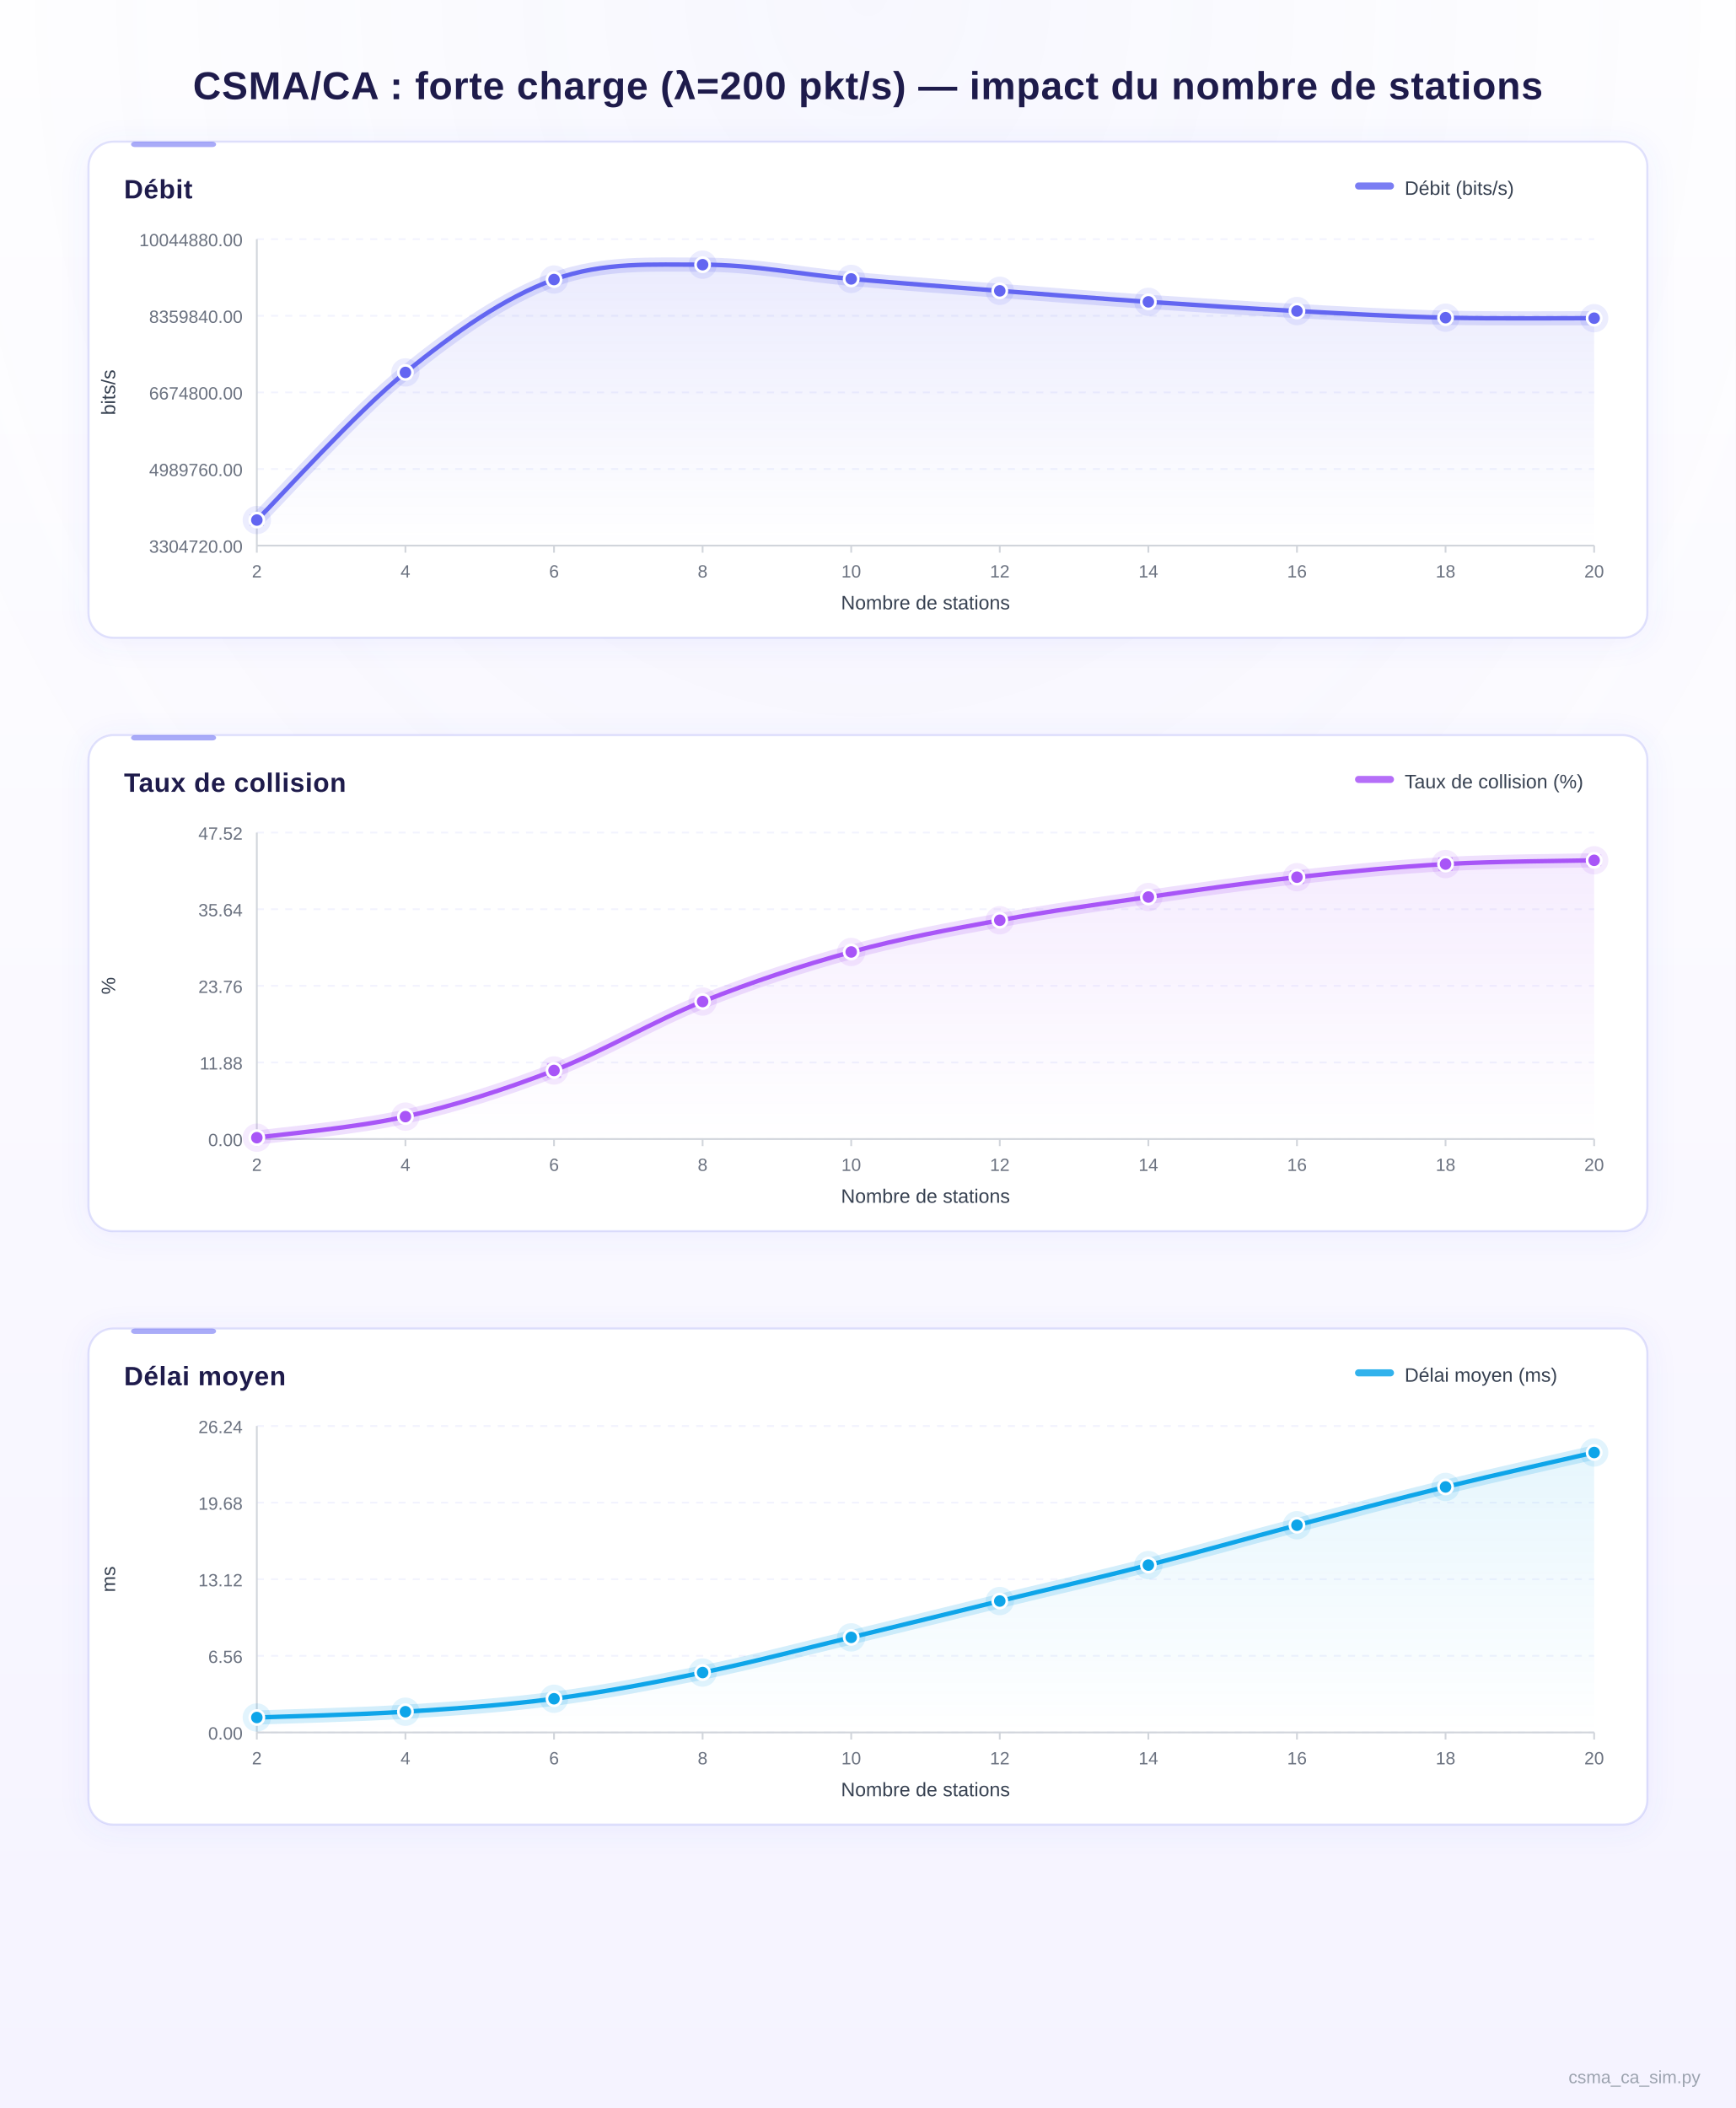
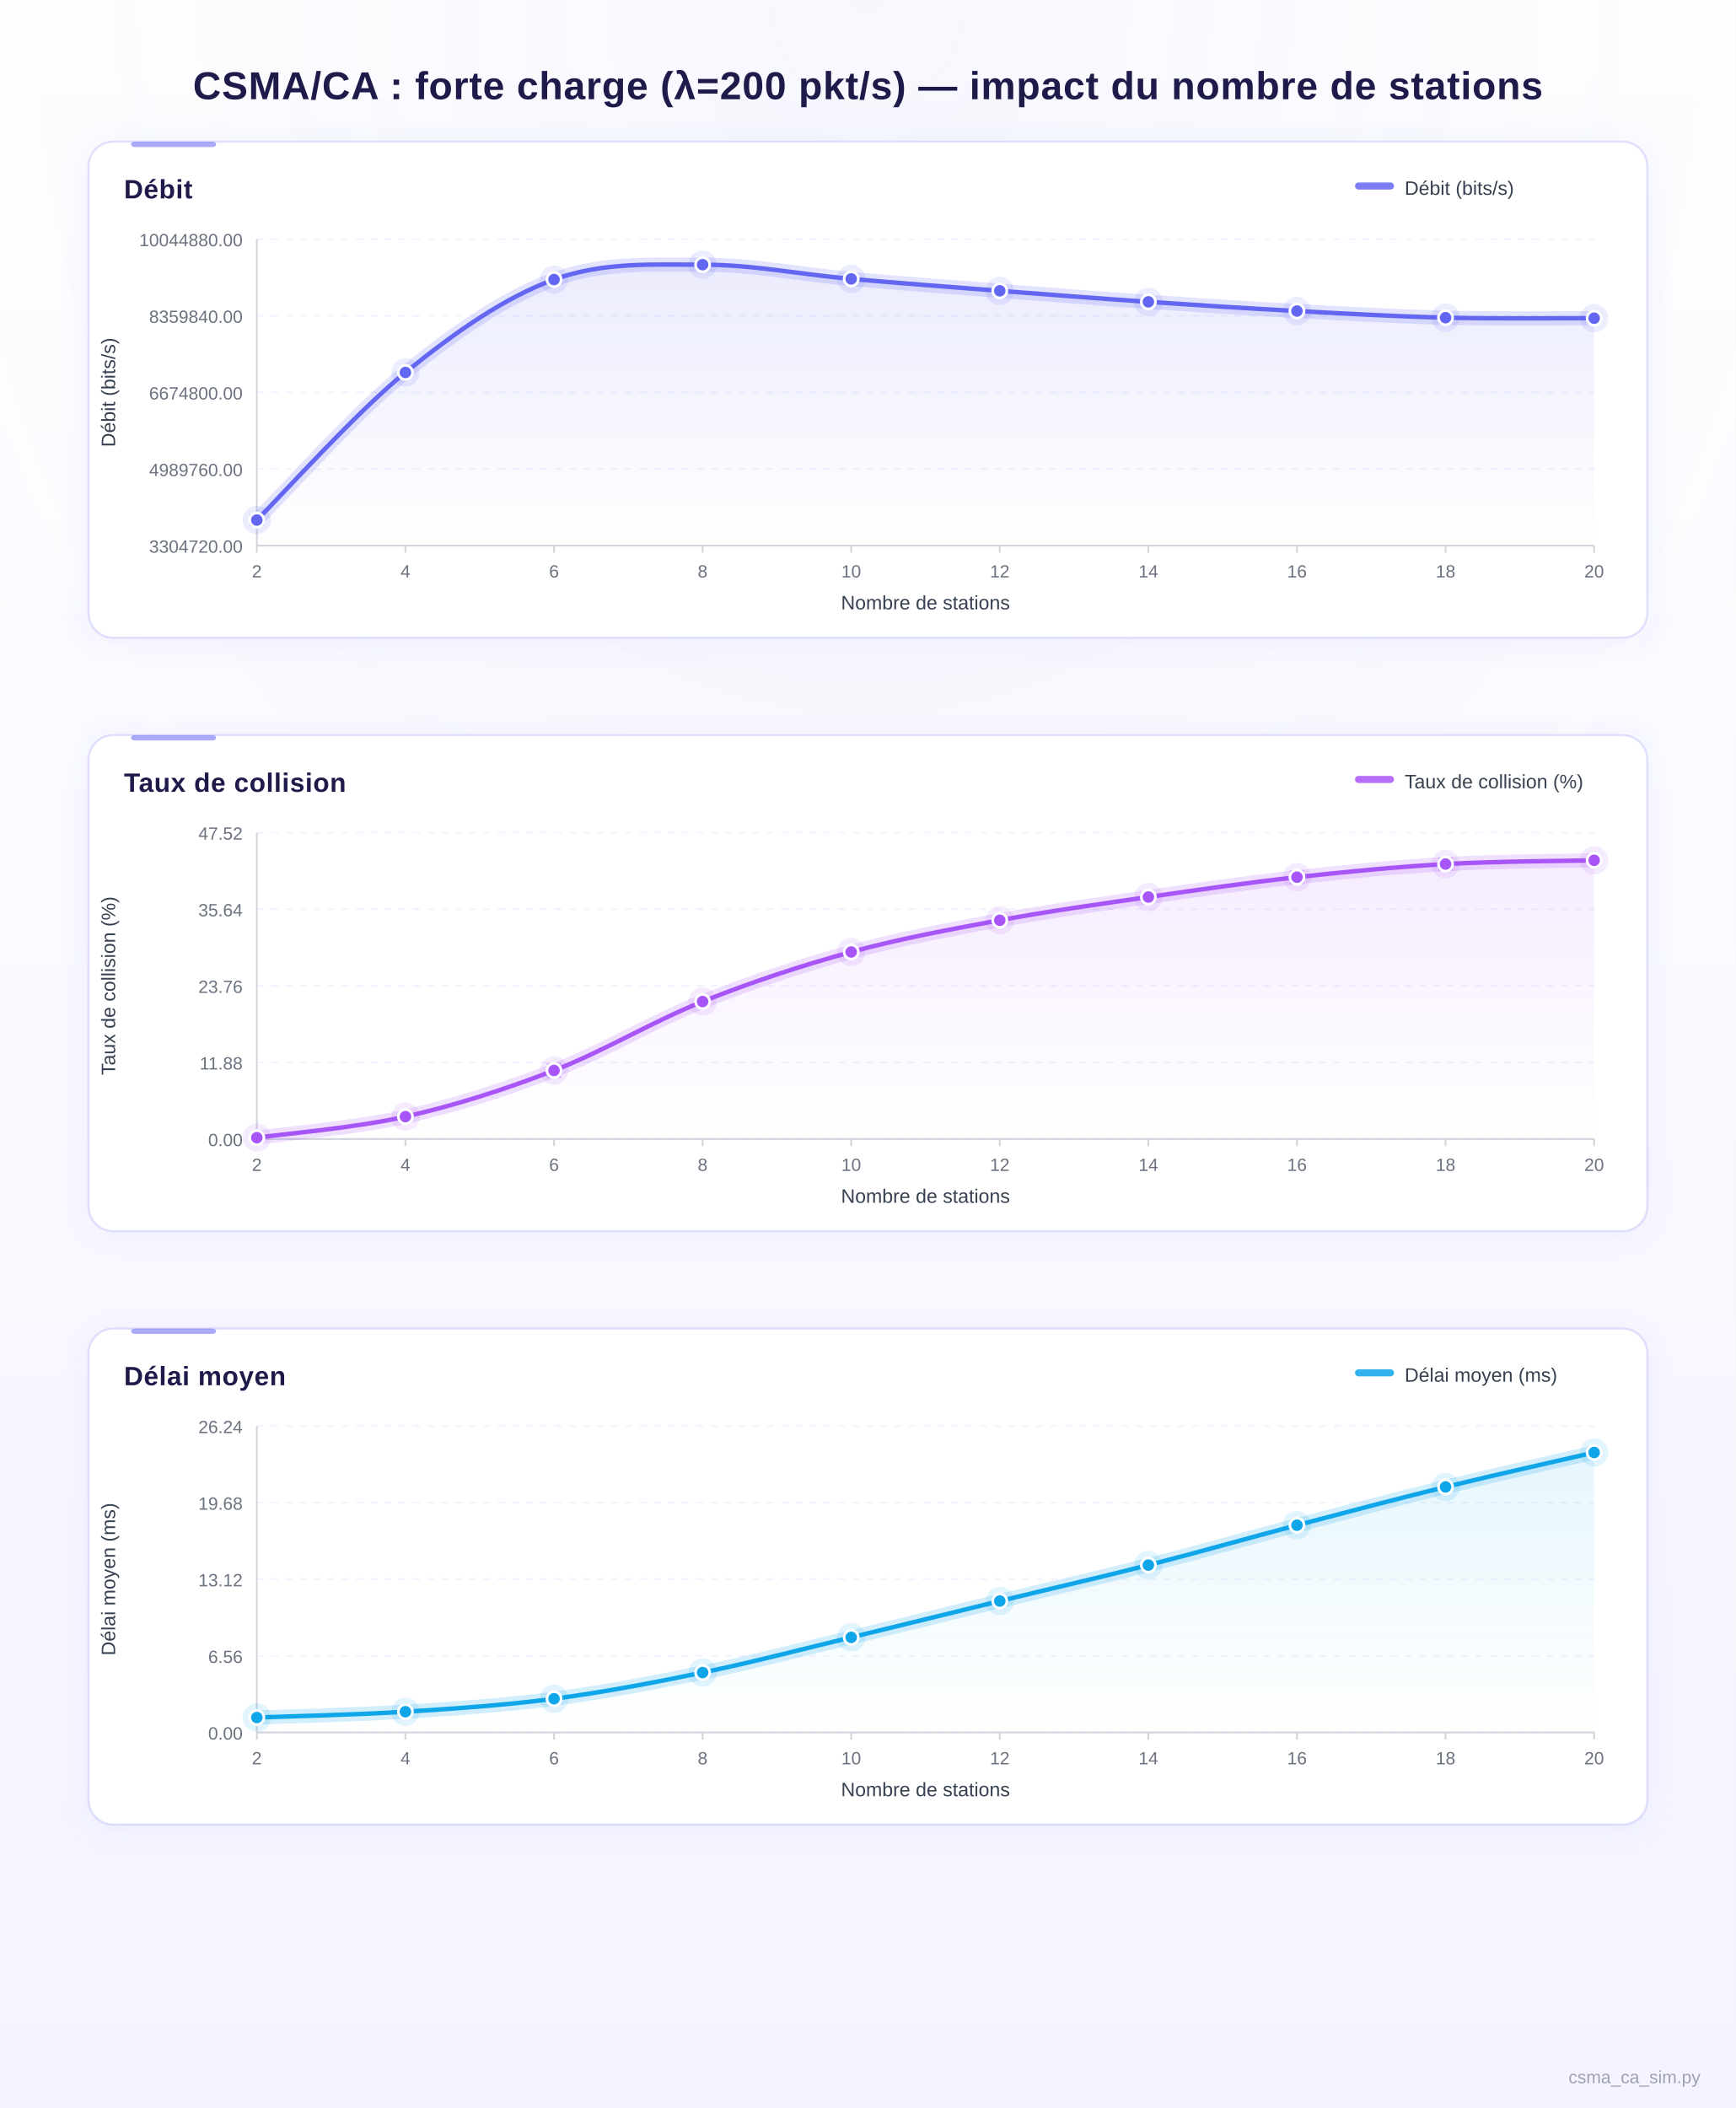
<svg xmlns="http://www.w3.org/2000/svg" width="980" height="1190" viewBox="0 0 980 1190">
  <defs>
    <linearGradient id="svgBg" x1="0" y1="0" x2="0" y2="1" gradientUnits="objectBoundingBox">
      <stop offset="0%" stop-color="#ffffff" />
      <stop offset="100%" stop-color="#f5f3ff" />
    </linearGradient>
    <radialGradient id="topGlow" cx="50%" cy="0%" r="60%">
      <stop offset="0%" stop-color="#6366f1" stop-opacity="0.05" />
      <stop offset="100%" stop-color="#6366f1" stop-opacity="0" />
    </radialGradient>
    <linearGradient id="areaGrad_p0_s0" x1="0" y1="135.00" x2="0" y2="308.00" gradientUnits="userSpaceOnUse">
      <stop offset="0%" stop-color="#6366f1" stop-opacity="0.14" />
      <stop offset="100%" stop-color="#6366f1" stop-opacity="0.0" />
    </linearGradient>
    <linearGradient id="areaGrad_p1_s0" x1="0" y1="470.00" x2="0" y2="643.00" gradientUnits="userSpaceOnUse">
      <stop offset="0%" stop-color="#a855f7" stop-opacity="0.12" />
      <stop offset="100%" stop-color="#a855f7" stop-opacity="0.0" />
    </linearGradient>
    <linearGradient id="areaGrad_p2_s0" x1="0" y1="805.00" x2="0" y2="978.00" gradientUnits="userSpaceOnUse">
      <stop offset="0%" stop-color="#0ea5e9" stop-opacity="0.11" />
      <stop offset="100%" stop-color="#0ea5e9" stop-opacity="0.0" />
    </linearGradient>
  </defs>
  <rect width="100%" height="100%" fill="url(#svgBg)" />
  <rect width="100%" height="100%" fill="url(#topGlow)" />
  <text x="490.0" y="56" text-anchor="middle" font-family="system-ui,'Segoe UI',Arial,sans-serif" font-size="22" font-weight="700" fill="#1e1b4b" letter-spacing="0.4">CSMA/CA : forte charge (λ=200 pkt/s) — impact du nombre de stations</text>
  <rect x="50" y="80" width="880" height="280" rx="14" fill="#ffffff" stroke="rgba(99,102,241,0.18)" stroke-width="1.2" filter="drop-shadow(0 2px 8px rgba(99,102,241,0.08))" />
  <rect x="74" y="80" width="48" height="3" rx="2" fill="rgba(99,102,241,0.55)" />
  <text x="70" y="112" font-family="system-ui,'Segoe UI',Arial,sans-serif" font-size="15" font-weight="700" fill="#1e1b4b" letter-spacing="0.3">Débit</text>
-   <text x="65" y="221.50" text-anchor="middle" font-family="system-ui,'Segoe UI',Arial,sans-serif" font-size="11" fill="#374151" transform="rotate(-90,65.00,221.50)">bits/s</text>
+   <text x="65" y="221.50" text-anchor="middle" font-family="system-ui,'Segoe UI',Arial,sans-serif" font-size="11" fill="#374151" transform="rotate(-90,65.00,221.50)">Débit (bits/s)</text>
  <line x1="145" y1="308.00" x2="900" y2="308.00" stroke="rgba(99,102,241,0.08)" stroke-width="1" stroke-dasharray="4,4" />
  <line x1="145" y1="264.75" x2="900" y2="264.75" stroke="rgba(99,102,241,0.08)" stroke-width="1" stroke-dasharray="4,4" />
  <line x1="145" y1="221.50" x2="900" y2="221.50" stroke="rgba(99,102,241,0.08)" stroke-width="1" stroke-dasharray="4,4" />
  <line x1="145" y1="178.25" x2="900" y2="178.25" stroke="rgba(99,102,241,0.08)" stroke-width="1" stroke-dasharray="4,4" />
  <line x1="145" y1="135.00" x2="900" y2="135.00" stroke="rgba(99,102,241,0.08)" stroke-width="1" stroke-dasharray="4,4" />
  <line x1="145" y1="308" x2="900" y2="308" stroke="#d1d5db" stroke-width="1" />
  <line x1="145" y1="135" x2="145" y2="308" stroke="#d1d5db" stroke-width="1" />
  <text x="137" y="312.00" text-anchor="end" font-family="system-ui,'Segoe UI',Arial,sans-serif" font-size="10" fill="#6b7280">3304720.00</text>
  <text x="137" y="268.75" text-anchor="end" font-family="system-ui,'Segoe UI',Arial,sans-serif" font-size="10" fill="#6b7280">4989760.00</text>
  <text x="137" y="225.50" text-anchor="end" font-family="system-ui,'Segoe UI',Arial,sans-serif" font-size="10" fill="#6b7280">6674800.00</text>
  <text x="137" y="182.25" text-anchor="end" font-family="system-ui,'Segoe UI',Arial,sans-serif" font-size="10" fill="#6b7280">8359840.00</text>
  <text x="137" y="139.00" text-anchor="end" font-family="system-ui,'Segoe UI',Arial,sans-serif" font-size="10" fill="#6b7280">10044880.00</text>
  <line x1="145.00" y1="308" x2="145.00" y2="312" stroke="#d1d5db" stroke-width="1" />
  <text x="145.00" y="326" text-anchor="middle" font-family="system-ui,'Segoe UI',Arial,sans-serif" font-size="10" fill="#6b7280">2</text>
  <line x1="228.89" y1="308" x2="228.89" y2="312" stroke="#d1d5db" stroke-width="1" />
  <text x="228.89" y="326" text-anchor="middle" font-family="system-ui,'Segoe UI',Arial,sans-serif" font-size="10" fill="#6b7280">4</text>
  <line x1="312.78" y1="308" x2="312.78" y2="312" stroke="#d1d5db" stroke-width="1" />
  <text x="312.78" y="326" text-anchor="middle" font-family="system-ui,'Segoe UI',Arial,sans-serif" font-size="10" fill="#6b7280">6</text>
  <line x1="396.67" y1="308" x2="396.67" y2="312" stroke="#d1d5db" stroke-width="1" />
  <text x="396.67" y="326" text-anchor="middle" font-family="system-ui,'Segoe UI',Arial,sans-serif" font-size="10" fill="#6b7280">8</text>
  <line x1="480.56" y1="308" x2="480.56" y2="312" stroke="#d1d5db" stroke-width="1" />
  <text x="480.56" y="326" text-anchor="middle" font-family="system-ui,'Segoe UI',Arial,sans-serif" font-size="10" fill="#6b7280">10</text>
  <line x1="564.44" y1="308" x2="564.44" y2="312" stroke="#d1d5db" stroke-width="1" />
  <text x="564.44" y="326" text-anchor="middle" font-family="system-ui,'Segoe UI',Arial,sans-serif" font-size="10" fill="#6b7280">12</text>
  <line x1="648.33" y1="308" x2="648.33" y2="312" stroke="#d1d5db" stroke-width="1" />
  <text x="648.33" y="326" text-anchor="middle" font-family="system-ui,'Segoe UI',Arial,sans-serif" font-size="10" fill="#6b7280">14</text>
  <line x1="732.22" y1="308" x2="732.22" y2="312" stroke="#d1d5db" stroke-width="1" />
  <text x="732.22" y="326" text-anchor="middle" font-family="system-ui,'Segoe UI',Arial,sans-serif" font-size="10" fill="#6b7280">16</text>
  <line x1="816.11" y1="308" x2="816.11" y2="312" stroke="#d1d5db" stroke-width="1" />
  <text x="816.11" y="326" text-anchor="middle" font-family="system-ui,'Segoe UI',Arial,sans-serif" font-size="10" fill="#6b7280">18</text>
  <line x1="900.00" y1="308" x2="900.00" y2="312" stroke="#d1d5db" stroke-width="1" />
  <text x="900.00" y="326" text-anchor="middle" font-family="system-ui,'Segoe UI',Arial,sans-serif" font-size="10" fill="#6b7280">20</text>
  <text x="522.50" y="344.00" text-anchor="middle" font-family="system-ui,'Segoe UI',Arial,sans-serif" font-size="11" fill="#374151">Nombre de stations</text>
  <path d="M145.00,293.58 C158.98,279.69 200.93,232.87 228.89,210.24 C256.85,187.61 284.81,167.95 312.78,157.81 C340.74,147.68 368.70,149.48 396.67,149.42 C424.63,149.36 452.59,154.98 480.56,157.45 C508.52,159.91 536.48,162.02 564.44,164.18 C592.41,166.34 620.37,168.50 648.33,170.40 C676.30,172.30 704.26,174.09 732.22,175.58 C760.19,177.07 788.15,178.66 816.11,179.33 C844.07,180.01 886.02,179.57 900.00,179.62 L900.00,308.00 L145.00,308.00 Z" fill="url(#areaGrad_p0_s0)" stroke="none" />
  <path d="M145.00,293.58 C158.98,279.69 200.93,232.87 228.89,210.24 C256.85,187.61 284.81,167.95 312.78,157.81 C340.74,147.68 368.70,149.48 396.67,149.42 C424.63,149.36 452.59,154.98 480.56,157.45 C508.52,159.91 536.48,162.02 564.44,164.18 C592.41,166.34 620.37,168.50 648.33,170.40 C676.30,172.30 704.26,174.09 732.22,175.58 C760.19,177.07 788.15,178.66 816.11,179.33 C844.07,180.01 886.02,179.57 900.00,179.62" fill="none" stroke="#6366f1" stroke-width="8" stroke-opacity="0.18" stroke-linecap="round" stroke-linejoin="round" />
  <path d="M145.00,293.58 C158.98,279.69 200.93,232.87 228.89,210.24 C256.85,187.61 284.81,167.95 312.78,157.81 C340.74,147.68 368.70,149.48 396.67,149.42 C424.63,149.36 452.59,154.98 480.56,157.45 C508.52,159.91 536.48,162.02 564.44,164.18 C592.41,166.34 620.37,168.50 648.33,170.40 C676.30,172.30 704.26,174.09 732.22,175.58 C760.19,177.07 788.15,178.66 816.11,179.33 C844.07,180.01 886.02,179.57 900.00,179.62" fill="none" stroke="#6366f1" stroke-width="2.5" stroke-linecap="round" stroke-linejoin="round" />
  <line x1="145.00" y1="290.95" x2="145.00" y2="296.21" stroke="#6366f1" stroke-width="1.2" stroke-opacity="0.45" />
  <line x1="141.00" y1="290.95" x2="149.00" y2="290.95" stroke="#6366f1" stroke-width="1.2" stroke-opacity="0.45" />
  <line x1="141.00" y1="296.21" x2="149.00" y2="296.21" stroke="#6366f1" stroke-width="1.2" stroke-opacity="0.45" />
  <line x1="228.89" y1="208.18" x2="228.89" y2="212.30" stroke="#6366f1" stroke-width="1.2" stroke-opacity="0.45" />
  <line x1="224.89" y1="208.18" x2="232.89" y2="208.18" stroke="#6366f1" stroke-width="1.2" stroke-opacity="0.45" />
  <line x1="224.89" y1="212.30" x2="232.89" y2="212.30" stroke="#6366f1" stroke-width="1.2" stroke-opacity="0.45" />
  <line x1="312.78" y1="157.23" x2="312.78" y2="158.39" stroke="#6366f1" stroke-width="1.2" stroke-opacity="0.45" />
  <line x1="308.78" y1="157.23" x2="316.78" y2="157.23" stroke="#6366f1" stroke-width="1.2" stroke-opacity="0.45" />
  <line x1="308.78" y1="158.39" x2="316.78" y2="158.39" stroke="#6366f1" stroke-width="1.2" stroke-opacity="0.45" />
  <line x1="396.67" y1="148.27" x2="396.67" y2="150.56" stroke="#6366f1" stroke-width="1.2" stroke-opacity="0.45" />
  <line x1="392.67" y1="148.27" x2="400.67" y2="148.27" stroke="#6366f1" stroke-width="1.2" stroke-opacity="0.45" />
  <line x1="392.67" y1="150.56" x2="400.67" y2="150.56" stroke="#6366f1" stroke-width="1.2" stroke-opacity="0.45" />
  <line x1="480.56" y1="156.85" x2="480.56" y2="158.04" stroke="#6366f1" stroke-width="1.2" stroke-opacity="0.45" />
  <line x1="476.56" y1="156.85" x2="484.56" y2="156.85" stroke="#6366f1" stroke-width="1.2" stroke-opacity="0.45" />
  <line x1="476.56" y1="158.04" x2="484.56" y2="158.04" stroke="#6366f1" stroke-width="1.2" stroke-opacity="0.45" />
  <line x1="564.44" y1="164.05" x2="564.44" y2="164.31" stroke="#6366f1" stroke-width="1.2" stroke-opacity="0.45" />
  <line x1="560.44" y1="164.05" x2="568.44" y2="164.05" stroke="#6366f1" stroke-width="1.2" stroke-opacity="0.45" />
  <line x1="560.44" y1="164.31" x2="568.44" y2="164.31" stroke="#6366f1" stroke-width="1.2" stroke-opacity="0.45" />
  <line x1="648.33" y1="169.72" x2="648.33" y2="171.09" stroke="#6366f1" stroke-width="1.2" stroke-opacity="0.45" />
  <line x1="644.33" y1="169.72" x2="652.33" y2="169.72" stroke="#6366f1" stroke-width="1.2" stroke-opacity="0.45" />
  <line x1="644.33" y1="171.09" x2="652.33" y2="171.09" stroke="#6366f1" stroke-width="1.2" stroke-opacity="0.45" />
  <line x1="732.22" y1="173.75" x2="732.22" y2="177.40" stroke="#6366f1" stroke-width="1.2" stroke-opacity="0.45" />
  <line x1="728.22" y1="173.75" x2="736.22" y2="173.75" stroke="#6366f1" stroke-width="1.2" stroke-opacity="0.45" />
  <line x1="728.22" y1="177.40" x2="736.22" y2="177.40" stroke="#6366f1" stroke-width="1.2" stroke-opacity="0.45" />
  <line x1="816.11" y1="177.08" x2="816.11" y2="181.59" stroke="#6366f1" stroke-width="1.2" stroke-opacity="0.45" />
  <line x1="812.11" y1="177.08" x2="820.11" y2="177.08" stroke="#6366f1" stroke-width="1.2" stroke-opacity="0.45" />
  <line x1="812.11" y1="181.59" x2="820.11" y2="181.59" stroke="#6366f1" stroke-width="1.2" stroke-opacity="0.45" />
  <line x1="900.00" y1="177.73" x2="900.00" y2="181.51" stroke="#6366f1" stroke-width="1.2" stroke-opacity="0.45" />
  <line x1="896.00" y1="177.73" x2="904.00" y2="177.73" stroke="#6366f1" stroke-width="1.2" stroke-opacity="0.45" />
  <line x1="896.00" y1="181.51" x2="904.00" y2="181.51" stroke="#6366f1" stroke-width="1.2" stroke-opacity="0.45" />
  <circle cx="145.00" cy="293.58" r="8" fill="#6366f1" fill-opacity="0.12" stroke="none" />
  <circle cx="145.00" cy="293.58" r="4" fill="#6366f1" stroke="#ffffff" stroke-width="1.5" />
  <circle cx="228.89" cy="210.24" r="8" fill="#6366f1" fill-opacity="0.12" stroke="none" />
  <circle cx="228.89" cy="210.24" r="4" fill="#6366f1" stroke="#ffffff" stroke-width="1.5" />
  <circle cx="312.78" cy="157.81" r="8" fill="#6366f1" fill-opacity="0.12" stroke="none" />
  <circle cx="312.78" cy="157.81" r="4" fill="#6366f1" stroke="#ffffff" stroke-width="1.5" />
  <circle cx="396.67" cy="149.42" r="8" fill="#6366f1" fill-opacity="0.12" stroke="none" />
  <circle cx="396.67" cy="149.42" r="4" fill="#6366f1" stroke="#ffffff" stroke-width="1.5" />
  <circle cx="480.56" cy="157.45" r="8" fill="#6366f1" fill-opacity="0.12" stroke="none" />
  <circle cx="480.56" cy="157.45" r="4" fill="#6366f1" stroke="#ffffff" stroke-width="1.5" />
  <circle cx="564.44" cy="164.18" r="8" fill="#6366f1" fill-opacity="0.12" stroke="none" />
  <circle cx="564.44" cy="164.18" r="4" fill="#6366f1" stroke="#ffffff" stroke-width="1.5" />
  <circle cx="648.33" cy="170.40" r="8" fill="#6366f1" fill-opacity="0.12" stroke="none" />
  <circle cx="648.33" cy="170.40" r="4" fill="#6366f1" stroke="#ffffff" stroke-width="1.5" />
  <circle cx="732.22" cy="175.58" r="8" fill="#6366f1" fill-opacity="0.12" stroke="none" />
  <circle cx="732.22" cy="175.58" r="4" fill="#6366f1" stroke="#ffffff" stroke-width="1.5" />
  <circle cx="816.11" cy="179.33" r="8" fill="#6366f1" fill-opacity="0.12" stroke="none" />
  <circle cx="816.11" cy="179.33" r="4" fill="#6366f1" stroke="#ffffff" stroke-width="1.5" />
  <circle cx="900.00" cy="179.62" r="8" fill="#6366f1" fill-opacity="0.12" stroke="none" />
  <circle cx="900.00" cy="179.62" r="4" fill="#6366f1" stroke="#ffffff" stroke-width="1.5" />
  <rect x="765" y="103" width="22" height="4" rx="2" fill="#6366f1" fill-opacity="0.85" />
  <text x="793" y="110" font-family="system-ui,'Segoe UI',Arial,sans-serif" font-size="11" fill="#374151">Débit (bits/s)</text>
  <rect x="50" y="415" width="880" height="280" rx="14" fill="#ffffff" stroke="rgba(99,102,241,0.18)" stroke-width="1.2" filter="drop-shadow(0 2px 8px rgba(99,102,241,0.08))" />
  <rect x="74" y="415" width="48" height="3" rx="2" fill="rgba(99,102,241,0.55)" />
  <text x="70" y="447" font-family="system-ui,'Segoe UI',Arial,sans-serif" font-size="15" font-weight="700" fill="#1e1b4b" letter-spacing="0.3">Taux de collision</text>
-   <text x="65" y="556.50" text-anchor="middle" font-family="system-ui,'Segoe UI',Arial,sans-serif" font-size="11" fill="#374151" transform="rotate(-90,65.00,556.50)">%</text>
+   <text x="65" y="556.50" text-anchor="middle" font-family="system-ui,'Segoe UI',Arial,sans-serif" font-size="11" fill="#374151" transform="rotate(-90,65.00,556.50)">Taux de collision (%)</text>
  <line x1="145" y1="643.00" x2="900" y2="643.00" stroke="rgba(99,102,241,0.08)" stroke-width="1" stroke-dasharray="4,4" />
  <line x1="145" y1="599.75" x2="900" y2="599.75" stroke="rgba(99,102,241,0.08)" stroke-width="1" stroke-dasharray="4,4" />
  <line x1="145" y1="556.50" x2="900" y2="556.50" stroke="rgba(99,102,241,0.08)" stroke-width="1" stroke-dasharray="4,4" />
  <line x1="145" y1="513.25" x2="900" y2="513.25" stroke="rgba(99,102,241,0.08)" stroke-width="1" stroke-dasharray="4,4" />
  <line x1="145" y1="470.00" x2="900" y2="470.00" stroke="rgba(99,102,241,0.08)" stroke-width="1" stroke-dasharray="4,4" />
  <line x1="145" y1="643" x2="900" y2="643" stroke="#d1d5db" stroke-width="1" />
  <line x1="145" y1="470" x2="145" y2="643" stroke="#d1d5db" stroke-width="1" />
  <text x="137" y="647.00" text-anchor="end" font-family="system-ui,'Segoe UI',Arial,sans-serif" font-size="10" fill="#6b7280">0.00</text>
  <text x="137" y="603.75" text-anchor="end" font-family="system-ui,'Segoe UI',Arial,sans-serif" font-size="10" fill="#6b7280">11.88</text>
  <text x="137" y="560.50" text-anchor="end" font-family="system-ui,'Segoe UI',Arial,sans-serif" font-size="10" fill="#6b7280">23.76</text>
  <text x="137" y="517.25" text-anchor="end" font-family="system-ui,'Segoe UI',Arial,sans-serif" font-size="10" fill="#6b7280">35.64</text>
  <text x="137" y="474.00" text-anchor="end" font-family="system-ui,'Segoe UI',Arial,sans-serif" font-size="10" fill="#6b7280">47.52</text>
  <line x1="145.00" y1="643" x2="145.00" y2="647" stroke="#d1d5db" stroke-width="1" />
  <text x="145.00" y="661" text-anchor="middle" font-family="system-ui,'Segoe UI',Arial,sans-serif" font-size="10" fill="#6b7280">2</text>
  <line x1="228.89" y1="643" x2="228.89" y2="647" stroke="#d1d5db" stroke-width="1" />
  <text x="228.89" y="661" text-anchor="middle" font-family="system-ui,'Segoe UI',Arial,sans-serif" font-size="10" fill="#6b7280">4</text>
  <line x1="312.78" y1="643" x2="312.78" y2="647" stroke="#d1d5db" stroke-width="1" />
  <text x="312.78" y="661" text-anchor="middle" font-family="system-ui,'Segoe UI',Arial,sans-serif" font-size="10" fill="#6b7280">6</text>
  <line x1="396.67" y1="643" x2="396.67" y2="647" stroke="#d1d5db" stroke-width="1" />
  <text x="396.67" y="661" text-anchor="middle" font-family="system-ui,'Segoe UI',Arial,sans-serif" font-size="10" fill="#6b7280">8</text>
  <line x1="480.56" y1="643" x2="480.56" y2="647" stroke="#d1d5db" stroke-width="1" />
  <text x="480.56" y="661" text-anchor="middle" font-family="system-ui,'Segoe UI',Arial,sans-serif" font-size="10" fill="#6b7280">10</text>
  <line x1="564.44" y1="643" x2="564.44" y2="647" stroke="#d1d5db" stroke-width="1" />
  <text x="564.44" y="661" text-anchor="middle" font-family="system-ui,'Segoe UI',Arial,sans-serif" font-size="10" fill="#6b7280">12</text>
  <line x1="648.33" y1="643" x2="648.33" y2="647" stroke="#d1d5db" stroke-width="1" />
  <text x="648.33" y="661" text-anchor="middle" font-family="system-ui,'Segoe UI',Arial,sans-serif" font-size="10" fill="#6b7280">14</text>
  <line x1="732.22" y1="643" x2="732.22" y2="647" stroke="#d1d5db" stroke-width="1" />
  <text x="732.22" y="661" text-anchor="middle" font-family="system-ui,'Segoe UI',Arial,sans-serif" font-size="10" fill="#6b7280">16</text>
  <line x1="816.11" y1="643" x2="816.11" y2="647" stroke="#d1d5db" stroke-width="1" />
  <text x="816.11" y="661" text-anchor="middle" font-family="system-ui,'Segoe UI',Arial,sans-serif" font-size="10" fill="#6b7280">18</text>
  <line x1="900.00" y1="643" x2="900.00" y2="647" stroke="#d1d5db" stroke-width="1" />
  <text x="900.00" y="661" text-anchor="middle" font-family="system-ui,'Segoe UI',Arial,sans-serif" font-size="10" fill="#6b7280">20</text>
  <text x="522.50" y="679.00" text-anchor="middle" font-family="system-ui,'Segoe UI',Arial,sans-serif" font-size="11" fill="#374151">Nombre de stations</text>
  <path d="M145.00,642.24 C158.98,640.26 200.93,636.68 228.89,630.35 C256.85,624.03 284.81,615.12 312.78,604.29 C340.74,593.46 368.70,576.54 396.67,565.39 C424.63,554.24 452.59,545.05 480.56,537.40 C508.52,529.75 536.48,524.66 564.44,519.50 C592.41,514.33 620.37,510.43 648.33,506.38 C676.30,502.33 704.26,498.28 732.22,495.18 C760.19,492.08 788.15,489.37 816.11,487.78 C844.07,486.19 886.02,486.01 900.00,485.66 L900.00,643.00 L145.00,643.00 Z" fill="url(#areaGrad_p1_s0)" stroke="none" />
  <path d="M145.00,642.24 C158.98,640.26 200.93,636.68 228.89,630.35 C256.85,624.03 284.81,615.12 312.78,604.29 C340.74,593.46 368.70,576.54 396.67,565.39 C424.63,554.24 452.59,545.05 480.56,537.40 C508.52,529.75 536.48,524.66 564.44,519.50 C592.41,514.33 620.37,510.43 648.33,506.38 C676.30,502.33 704.26,498.28 732.22,495.18 C760.19,492.08 788.15,489.37 816.11,487.78 C844.07,486.19 886.02,486.01 900.00,485.66" fill="none" stroke="#a855f7" stroke-width="8" stroke-opacity="0.18" stroke-linecap="round" stroke-linejoin="round" />
  <path d="M145.00,642.24 C158.98,640.26 200.93,636.68 228.89,630.35 C256.85,624.03 284.81,615.12 312.78,604.29 C340.74,593.46 368.70,576.54 396.67,565.39 C424.63,554.24 452.59,545.05 480.56,537.40 C508.52,529.75 536.48,524.66 564.44,519.50 C592.41,514.33 620.37,510.43 648.33,506.38 C676.30,502.33 704.26,498.28 732.22,495.18 C760.19,492.08 788.15,489.37 816.11,487.78 C844.07,486.19 886.02,486.01 900.00,485.66" fill="none" stroke="#a855f7" stroke-width="2.5" stroke-linecap="round" stroke-linejoin="round" />
  <line x1="145.00" y1="641.66" x2="145.00" y2="642.81" stroke="#a855f7" stroke-width="1.2" stroke-opacity="0.45" />
  <line x1="141.00" y1="641.66" x2="149.00" y2="641.66" stroke="#a855f7" stroke-width="1.2" stroke-opacity="0.45" />
  <line x1="141.00" y1="642.81" x2="149.00" y2="642.81" stroke="#a855f7" stroke-width="1.2" stroke-opacity="0.45" />
  <line x1="228.89" y1="629.62" x2="228.89" y2="631.09" stroke="#a855f7" stroke-width="1.2" stroke-opacity="0.45" />
  <line x1="224.89" y1="629.62" x2="232.89" y2="629.62" stroke="#a855f7" stroke-width="1.2" stroke-opacity="0.45" />
  <line x1="224.89" y1="631.09" x2="232.89" y2="631.09" stroke="#a855f7" stroke-width="1.2" stroke-opacity="0.45" />
  <line x1="312.78" y1="600.67" x2="312.78" y2="607.91" stroke="#a855f7" stroke-width="1.2" stroke-opacity="0.45" />
  <line x1="308.78" y1="600.67" x2="316.78" y2="600.67" stroke="#a855f7" stroke-width="1.2" stroke-opacity="0.45" />
  <line x1="308.78" y1="607.91" x2="316.78" y2="607.91" stroke="#a855f7" stroke-width="1.2" stroke-opacity="0.45" />
  <line x1="396.67" y1="563.29" x2="396.67" y2="567.50" stroke="#a855f7" stroke-width="1.2" stroke-opacity="0.45" />
  <line x1="392.67" y1="563.29" x2="400.67" y2="563.29" stroke="#a855f7" stroke-width="1.2" stroke-opacity="0.45" />
  <line x1="392.67" y1="567.50" x2="400.67" y2="567.50" stroke="#a855f7" stroke-width="1.2" stroke-opacity="0.45" />
  <line x1="480.56" y1="535.97" x2="480.56" y2="538.83" stroke="#a855f7" stroke-width="1.2" stroke-opacity="0.45" />
  <line x1="476.56" y1="535.97" x2="484.56" y2="535.97" stroke="#a855f7" stroke-width="1.2" stroke-opacity="0.45" />
  <line x1="476.56" y1="538.83" x2="484.56" y2="538.83" stroke="#a855f7" stroke-width="1.2" stroke-opacity="0.45" />
  <line x1="564.44" y1="518.92" x2="564.44" y2="520.07" stroke="#a855f7" stroke-width="1.2" stroke-opacity="0.45" />
  <line x1="560.44" y1="518.92" x2="568.44" y2="518.92" stroke="#a855f7" stroke-width="1.2" stroke-opacity="0.45" />
  <line x1="560.44" y1="520.07" x2="568.44" y2="520.07" stroke="#a855f7" stroke-width="1.2" stroke-opacity="0.45" />
  <line x1="648.33" y1="504.98" x2="648.33" y2="507.78" stroke="#a855f7" stroke-width="1.2" stroke-opacity="0.45" />
  <line x1="644.33" y1="504.98" x2="652.33" y2="504.98" stroke="#a855f7" stroke-width="1.2" stroke-opacity="0.45" />
  <line x1="644.33" y1="507.78" x2="652.33" y2="507.78" stroke="#a855f7" stroke-width="1.2" stroke-opacity="0.45" />
  <line x1="732.22" y1="491.92" x2="732.22" y2="498.45" stroke="#a855f7" stroke-width="1.2" stroke-opacity="0.45" />
  <line x1="728.22" y1="491.92" x2="736.22" y2="491.92" stroke="#a855f7" stroke-width="1.2" stroke-opacity="0.45" />
  <line x1="728.22" y1="498.45" x2="736.22" y2="498.45" stroke="#a855f7" stroke-width="1.2" stroke-opacity="0.45" />
  <line x1="816.11" y1="484.60" x2="816.11" y2="490.95" stroke="#a855f7" stroke-width="1.2" stroke-opacity="0.45" />
  <line x1="812.11" y1="484.60" x2="820.11" y2="484.60" stroke="#a855f7" stroke-width="1.2" stroke-opacity="0.45" />
  <line x1="812.11" y1="490.95" x2="820.11" y2="490.95" stroke="#a855f7" stroke-width="1.2" stroke-opacity="0.45" />
  <line x1="900.00" y1="483.00" x2="900.00" y2="488.32" stroke="#a855f7" stroke-width="1.2" stroke-opacity="0.45" />
  <line x1="896.00" y1="483.00" x2="904.00" y2="483.00" stroke="#a855f7" stroke-width="1.2" stroke-opacity="0.45" />
  <line x1="896.00" y1="488.32" x2="904.00" y2="488.32" stroke="#a855f7" stroke-width="1.2" stroke-opacity="0.45" />
  <circle cx="145.00" cy="642.24" r="8" fill="#a855f7" fill-opacity="0.12" stroke="none" />
  <circle cx="145.00" cy="642.24" r="4" fill="#a855f7" stroke="#ffffff" stroke-width="1.5" />
  <circle cx="228.89" cy="630.35" r="8" fill="#a855f7" fill-opacity="0.12" stroke="none" />
  <circle cx="228.89" cy="630.35" r="4" fill="#a855f7" stroke="#ffffff" stroke-width="1.5" />
  <circle cx="312.78" cy="604.29" r="8" fill="#a855f7" fill-opacity="0.12" stroke="none" />
  <circle cx="312.78" cy="604.29" r="4" fill="#a855f7" stroke="#ffffff" stroke-width="1.5" />
  <circle cx="396.67" cy="565.39" r="8" fill="#a855f7" fill-opacity="0.12" stroke="none" />
  <circle cx="396.67" cy="565.39" r="4" fill="#a855f7" stroke="#ffffff" stroke-width="1.5" />
  <circle cx="480.56" cy="537.40" r="8" fill="#a855f7" fill-opacity="0.12" stroke="none" />
  <circle cx="480.56" cy="537.40" r="4" fill="#a855f7" stroke="#ffffff" stroke-width="1.5" />
  <circle cx="564.44" cy="519.50" r="8" fill="#a855f7" fill-opacity="0.12" stroke="none" />
  <circle cx="564.44" cy="519.50" r="4" fill="#a855f7" stroke="#ffffff" stroke-width="1.5" />
  <circle cx="648.33" cy="506.38" r="8" fill="#a855f7" fill-opacity="0.12" stroke="none" />
  <circle cx="648.33" cy="506.38" r="4" fill="#a855f7" stroke="#ffffff" stroke-width="1.5" />
  <circle cx="732.22" cy="495.18" r="8" fill="#a855f7" fill-opacity="0.12" stroke="none" />
  <circle cx="732.22" cy="495.18" r="4" fill="#a855f7" stroke="#ffffff" stroke-width="1.5" />
  <circle cx="816.11" cy="487.78" r="8" fill="#a855f7" fill-opacity="0.12" stroke="none" />
  <circle cx="816.11" cy="487.78" r="4" fill="#a855f7" stroke="#ffffff" stroke-width="1.5" />
  <circle cx="900.00" cy="485.66" r="8" fill="#a855f7" fill-opacity="0.12" stroke="none" />
  <circle cx="900.00" cy="485.66" r="4" fill="#a855f7" stroke="#ffffff" stroke-width="1.5" />
  <rect x="765" y="438" width="22" height="4" rx="2" fill="#a855f7" fill-opacity="0.85" />
  <text x="793" y="445" font-family="system-ui,'Segoe UI',Arial,sans-serif" font-size="11" fill="#374151">Taux de collision (%)</text>
  <rect x="50" y="750" width="880" height="280" rx="14" fill="#ffffff" stroke="rgba(99,102,241,0.18)" stroke-width="1.2" filter="drop-shadow(0 2px 8px rgba(99,102,241,0.08))" />
  <rect x="74" y="750" width="48" height="3" rx="2" fill="rgba(99,102,241,0.55)" />
  <text x="70" y="782" font-family="system-ui,'Segoe UI',Arial,sans-serif" font-size="15" font-weight="700" fill="#1e1b4b" letter-spacing="0.3">Délai moyen</text>
-   <text x="65" y="891.50" text-anchor="middle" font-family="system-ui,'Segoe UI',Arial,sans-serif" font-size="11" fill="#374151" transform="rotate(-90,65.00,891.50)">ms</text>
+   <text x="65" y="891.50" text-anchor="middle" font-family="system-ui,'Segoe UI',Arial,sans-serif" font-size="11" fill="#374151" transform="rotate(-90,65.00,891.50)">Délai moyen (ms)</text>
  <line x1="145" y1="978.00" x2="900" y2="978.00" stroke="rgba(99,102,241,0.08)" stroke-width="1" stroke-dasharray="4,4" />
  <line x1="145" y1="934.75" x2="900" y2="934.75" stroke="rgba(99,102,241,0.08)" stroke-width="1" stroke-dasharray="4,4" />
  <line x1="145" y1="891.50" x2="900" y2="891.50" stroke="rgba(99,102,241,0.08)" stroke-width="1" stroke-dasharray="4,4" />
  <line x1="145" y1="848.25" x2="900" y2="848.25" stroke="rgba(99,102,241,0.08)" stroke-width="1" stroke-dasharray="4,4" />
  <line x1="145" y1="805.00" x2="900" y2="805.00" stroke="rgba(99,102,241,0.08)" stroke-width="1" stroke-dasharray="4,4" />
  <line x1="145" y1="978" x2="900" y2="978" stroke="#d1d5db" stroke-width="1" />
  <line x1="145" y1="805" x2="145" y2="978" stroke="#d1d5db" stroke-width="1" />
  <text x="137" y="982.00" text-anchor="end" font-family="system-ui,'Segoe UI',Arial,sans-serif" font-size="10" fill="#6b7280">0.00</text>
  <text x="137" y="938.75" text-anchor="end" font-family="system-ui,'Segoe UI',Arial,sans-serif" font-size="10" fill="#6b7280">6.56</text>
  <text x="137" y="895.50" text-anchor="end" font-family="system-ui,'Segoe UI',Arial,sans-serif" font-size="10" fill="#6b7280">13.12</text>
  <text x="137" y="852.25" text-anchor="end" font-family="system-ui,'Segoe UI',Arial,sans-serif" font-size="10" fill="#6b7280">19.68</text>
  <text x="137" y="809.00" text-anchor="end" font-family="system-ui,'Segoe UI',Arial,sans-serif" font-size="10" fill="#6b7280">26.24</text>
  <line x1="145.00" y1="978" x2="145.00" y2="982" stroke="#d1d5db" stroke-width="1" />
  <text x="145.00" y="996" text-anchor="middle" font-family="system-ui,'Segoe UI',Arial,sans-serif" font-size="10" fill="#6b7280">2</text>
  <line x1="228.89" y1="978" x2="228.89" y2="982" stroke="#d1d5db" stroke-width="1" />
  <text x="228.89" y="996" text-anchor="middle" font-family="system-ui,'Segoe UI',Arial,sans-serif" font-size="10" fill="#6b7280">4</text>
  <line x1="312.78" y1="978" x2="312.78" y2="982" stroke="#d1d5db" stroke-width="1" />
  <text x="312.78" y="996" text-anchor="middle" font-family="system-ui,'Segoe UI',Arial,sans-serif" font-size="10" fill="#6b7280">6</text>
  <line x1="396.67" y1="978" x2="396.67" y2="982" stroke="#d1d5db" stroke-width="1" />
  <text x="396.67" y="996" text-anchor="middle" font-family="system-ui,'Segoe UI',Arial,sans-serif" font-size="10" fill="#6b7280">8</text>
  <line x1="480.56" y1="978" x2="480.56" y2="982" stroke="#d1d5db" stroke-width="1" />
  <text x="480.56" y="996" text-anchor="middle" font-family="system-ui,'Segoe UI',Arial,sans-serif" font-size="10" fill="#6b7280">10</text>
  <line x1="564.44" y1="978" x2="564.44" y2="982" stroke="#d1d5db" stroke-width="1" />
  <text x="564.44" y="996" text-anchor="middle" font-family="system-ui,'Segoe UI',Arial,sans-serif" font-size="10" fill="#6b7280">12</text>
  <line x1="648.33" y1="978" x2="648.33" y2="982" stroke="#d1d5db" stroke-width="1" />
  <text x="648.33" y="996" text-anchor="middle" font-family="system-ui,'Segoe UI',Arial,sans-serif" font-size="10" fill="#6b7280">14</text>
  <line x1="732.22" y1="978" x2="732.22" y2="982" stroke="#d1d5db" stroke-width="1" />
  <text x="732.22" y="996" text-anchor="middle" font-family="system-ui,'Segoe UI',Arial,sans-serif" font-size="10" fill="#6b7280">16</text>
  <line x1="816.11" y1="978" x2="816.11" y2="982" stroke="#d1d5db" stroke-width="1" />
  <text x="816.11" y="996" text-anchor="middle" font-family="system-ui,'Segoe UI',Arial,sans-serif" font-size="10" fill="#6b7280">18</text>
  <line x1="900.00" y1="978" x2="900.00" y2="982" stroke="#d1d5db" stroke-width="1" />
  <text x="900.00" y="996" text-anchor="middle" font-family="system-ui,'Segoe UI',Arial,sans-serif" font-size="10" fill="#6b7280">20</text>
  <text x="522.50" y="1014.00" text-anchor="middle" font-family="system-ui,'Segoe UI',Arial,sans-serif" font-size="11" fill="#374151">Nombre de stations</text>
  <path d="M145.00,969.56 C158.98,969.01 200.93,968.05 228.89,966.29 C256.85,964.52 284.81,962.65 312.78,958.97 C340.74,955.28 368.70,949.96 396.67,944.18 C424.63,938.41 452.59,931.05 480.56,924.32 C508.52,917.59 536.48,910.61 564.44,903.81 C592.41,897.01 620.37,890.65 648.33,883.52 C676.30,876.38 704.26,868.37 732.22,861.01 C760.19,853.66 788.15,846.24 816.11,839.40 C844.07,832.56 886.02,823.20 900.00,819.96 L900.00,978.00 L145.00,978.00 Z" fill="url(#areaGrad_p2_s0)" stroke="none" />
  <path d="M145.00,969.56 C158.98,969.01 200.93,968.05 228.89,966.29 C256.85,964.52 284.81,962.65 312.78,958.97 C340.74,955.28 368.70,949.96 396.67,944.18 C424.63,938.41 452.59,931.05 480.56,924.32 C508.52,917.59 536.48,910.61 564.44,903.81 C592.41,897.01 620.37,890.65 648.33,883.52 C676.30,876.38 704.26,868.37 732.22,861.01 C760.19,853.66 788.15,846.24 816.11,839.40 C844.07,832.56 886.02,823.20 900.00,819.96" fill="none" stroke="#0ea5e9" stroke-width="8" stroke-opacity="0.18" stroke-linecap="round" stroke-linejoin="round" />
  <path d="M145.00,969.56 C158.98,969.01 200.93,968.05 228.89,966.29 C256.85,964.52 284.81,962.65 312.78,958.97 C340.74,955.28 368.70,949.96 396.67,944.18 C424.63,938.41 452.59,931.05 480.56,924.32 C508.52,917.59 536.48,910.61 564.44,903.81 C592.41,897.01 620.37,890.65 648.33,883.52 C676.30,876.38 704.26,868.37 732.22,861.01 C760.19,853.66 788.15,846.24 816.11,839.40 C844.07,832.56 886.02,823.20 900.00,819.96" fill="none" stroke="#0ea5e9" stroke-width="2.5" stroke-linecap="round" stroke-linejoin="round" />
  <line x1="145.00" y1="969.51" x2="145.00" y2="969.60" stroke="#0ea5e9" stroke-width="1.2" stroke-opacity="0.45" />
  <line x1="141.00" y1="969.51" x2="149.00" y2="969.51" stroke="#0ea5e9" stroke-width="1.2" stroke-opacity="0.45" />
  <line x1="141.00" y1="969.60" x2="149.00" y2="969.60" stroke="#0ea5e9" stroke-width="1.2" stroke-opacity="0.45" />
  <line x1="228.89" y1="966.17" x2="228.89" y2="966.41" stroke="#0ea5e9" stroke-width="1.2" stroke-opacity="0.45" />
  <line x1="224.89" y1="966.17" x2="232.89" y2="966.17" stroke="#0ea5e9" stroke-width="1.2" stroke-opacity="0.45" />
  <line x1="224.89" y1="966.41" x2="232.89" y2="966.41" stroke="#0ea5e9" stroke-width="1.2" stroke-opacity="0.45" />
  <line x1="312.78" y1="958.59" x2="312.78" y2="959.34" stroke="#0ea5e9" stroke-width="1.2" stroke-opacity="0.45" />
  <line x1="308.78" y1="958.59" x2="316.78" y2="958.59" stroke="#0ea5e9" stroke-width="1.2" stroke-opacity="0.45" />
  <line x1="308.78" y1="959.34" x2="316.78" y2="959.34" stroke="#0ea5e9" stroke-width="1.2" stroke-opacity="0.45" />
  <line x1="396.67" y1="943.44" x2="396.67" y2="944.92" stroke="#0ea5e9" stroke-width="1.2" stroke-opacity="0.45" />
  <line x1="392.67" y1="943.44" x2="400.67" y2="943.44" stroke="#0ea5e9" stroke-width="1.2" stroke-opacity="0.45" />
  <line x1="392.67" y1="944.92" x2="400.67" y2="944.92" stroke="#0ea5e9" stroke-width="1.2" stroke-opacity="0.45" />
  <line x1="480.56" y1="923.97" x2="480.56" y2="924.68" stroke="#0ea5e9" stroke-width="1.2" stroke-opacity="0.45" />
  <line x1="476.56" y1="923.97" x2="484.56" y2="923.97" stroke="#0ea5e9" stroke-width="1.2" stroke-opacity="0.45" />
  <line x1="476.56" y1="924.68" x2="484.56" y2="924.68" stroke="#0ea5e9" stroke-width="1.2" stroke-opacity="0.45" />
  <line x1="564.44" y1="903.38" x2="564.44" y2="904.24" stroke="#0ea5e9" stroke-width="1.2" stroke-opacity="0.45" />
  <line x1="560.44" y1="903.38" x2="568.44" y2="903.38" stroke="#0ea5e9" stroke-width="1.2" stroke-opacity="0.45" />
  <line x1="560.44" y1="904.24" x2="568.44" y2="904.24" stroke="#0ea5e9" stroke-width="1.2" stroke-opacity="0.45" />
  <line x1="648.33" y1="882.53" x2="648.33" y2="884.50" stroke="#0ea5e9" stroke-width="1.2" stroke-opacity="0.45" />
  <line x1="644.33" y1="882.53" x2="652.33" y2="882.53" stroke="#0ea5e9" stroke-width="1.2" stroke-opacity="0.45" />
  <line x1="644.33" y1="884.50" x2="652.33" y2="884.50" stroke="#0ea5e9" stroke-width="1.2" stroke-opacity="0.45" />
  <line x1="732.22" y1="859.96" x2="732.22" y2="862.07" stroke="#0ea5e9" stroke-width="1.2" stroke-opacity="0.45" />
  <line x1="728.22" y1="859.96" x2="736.22" y2="859.96" stroke="#0ea5e9" stroke-width="1.2" stroke-opacity="0.45" />
  <line x1="728.22" y1="862.07" x2="736.22" y2="862.07" stroke="#0ea5e9" stroke-width="1.2" stroke-opacity="0.45" />
  <line x1="816.11" y1="837.72" x2="816.11" y2="841.09" stroke="#0ea5e9" stroke-width="1.2" stroke-opacity="0.45" />
  <line x1="812.11" y1="837.72" x2="820.11" y2="837.72" stroke="#0ea5e9" stroke-width="1.2" stroke-opacity="0.45" />
  <line x1="812.11" y1="841.09" x2="820.11" y2="841.09" stroke="#0ea5e9" stroke-width="1.2" stroke-opacity="0.45" />
  <line x1="900.00" y1="818.05" x2="900.00" y2="821.87" stroke="#0ea5e9" stroke-width="1.2" stroke-opacity="0.45" />
  <line x1="896.00" y1="818.05" x2="904.00" y2="818.05" stroke="#0ea5e9" stroke-width="1.2" stroke-opacity="0.45" />
  <line x1="896.00" y1="821.87" x2="904.00" y2="821.87" stroke="#0ea5e9" stroke-width="1.2" stroke-opacity="0.45" />
  <circle cx="145.00" cy="969.56" r="8" fill="#0ea5e9" fill-opacity="0.12" stroke="none" />
  <circle cx="145.00" cy="969.56" r="4" fill="#0ea5e9" stroke="#ffffff" stroke-width="1.5" />
  <circle cx="228.89" cy="966.29" r="8" fill="#0ea5e9" fill-opacity="0.12" stroke="none" />
  <circle cx="228.89" cy="966.29" r="4" fill="#0ea5e9" stroke="#ffffff" stroke-width="1.5" />
  <circle cx="312.78" cy="958.97" r="8" fill="#0ea5e9" fill-opacity="0.12" stroke="none" />
  <circle cx="312.78" cy="958.97" r="4" fill="#0ea5e9" stroke="#ffffff" stroke-width="1.5" />
  <circle cx="396.67" cy="944.18" r="8" fill="#0ea5e9" fill-opacity="0.12" stroke="none" />
  <circle cx="396.67" cy="944.18" r="4" fill="#0ea5e9" stroke="#ffffff" stroke-width="1.5" />
  <circle cx="480.56" cy="924.32" r="8" fill="#0ea5e9" fill-opacity="0.12" stroke="none" />
  <circle cx="480.56" cy="924.32" r="4" fill="#0ea5e9" stroke="#ffffff" stroke-width="1.5" />
  <circle cx="564.44" cy="903.81" r="8" fill="#0ea5e9" fill-opacity="0.12" stroke="none" />
  <circle cx="564.44" cy="903.81" r="4" fill="#0ea5e9" stroke="#ffffff" stroke-width="1.5" />
  <circle cx="648.33" cy="883.52" r="8" fill="#0ea5e9" fill-opacity="0.12" stroke="none" />
  <circle cx="648.33" cy="883.52" r="4" fill="#0ea5e9" stroke="#ffffff" stroke-width="1.5" />
  <circle cx="732.22" cy="861.01" r="8" fill="#0ea5e9" fill-opacity="0.12" stroke="none" />
  <circle cx="732.22" cy="861.01" r="4" fill="#0ea5e9" stroke="#ffffff" stroke-width="1.5" />
  <circle cx="816.11" cy="839.40" r="8" fill="#0ea5e9" fill-opacity="0.12" stroke="none" />
  <circle cx="816.11" cy="839.40" r="4" fill="#0ea5e9" stroke="#ffffff" stroke-width="1.5" />
  <circle cx="900.00" cy="819.96" r="8" fill="#0ea5e9" fill-opacity="0.12" stroke="none" />
  <circle cx="900.00" cy="819.96" r="4" fill="#0ea5e9" stroke="#ffffff" stroke-width="1.5" />
  <rect x="765" y="773" width="22" height="4" rx="2" fill="#0ea5e9" fill-opacity="0.85" />
  <text x="793" y="780" font-family="system-ui,'Segoe UI',Arial,sans-serif" font-size="11" fill="#374151">Délai moyen (ms)</text>
  <text x="960" y="1176" text-anchor="end" font-family="system-ui,'Segoe UI',Arial,sans-serif" font-size="10" fill="#9ca3af">csma_ca_sim.py</text>
</svg>
